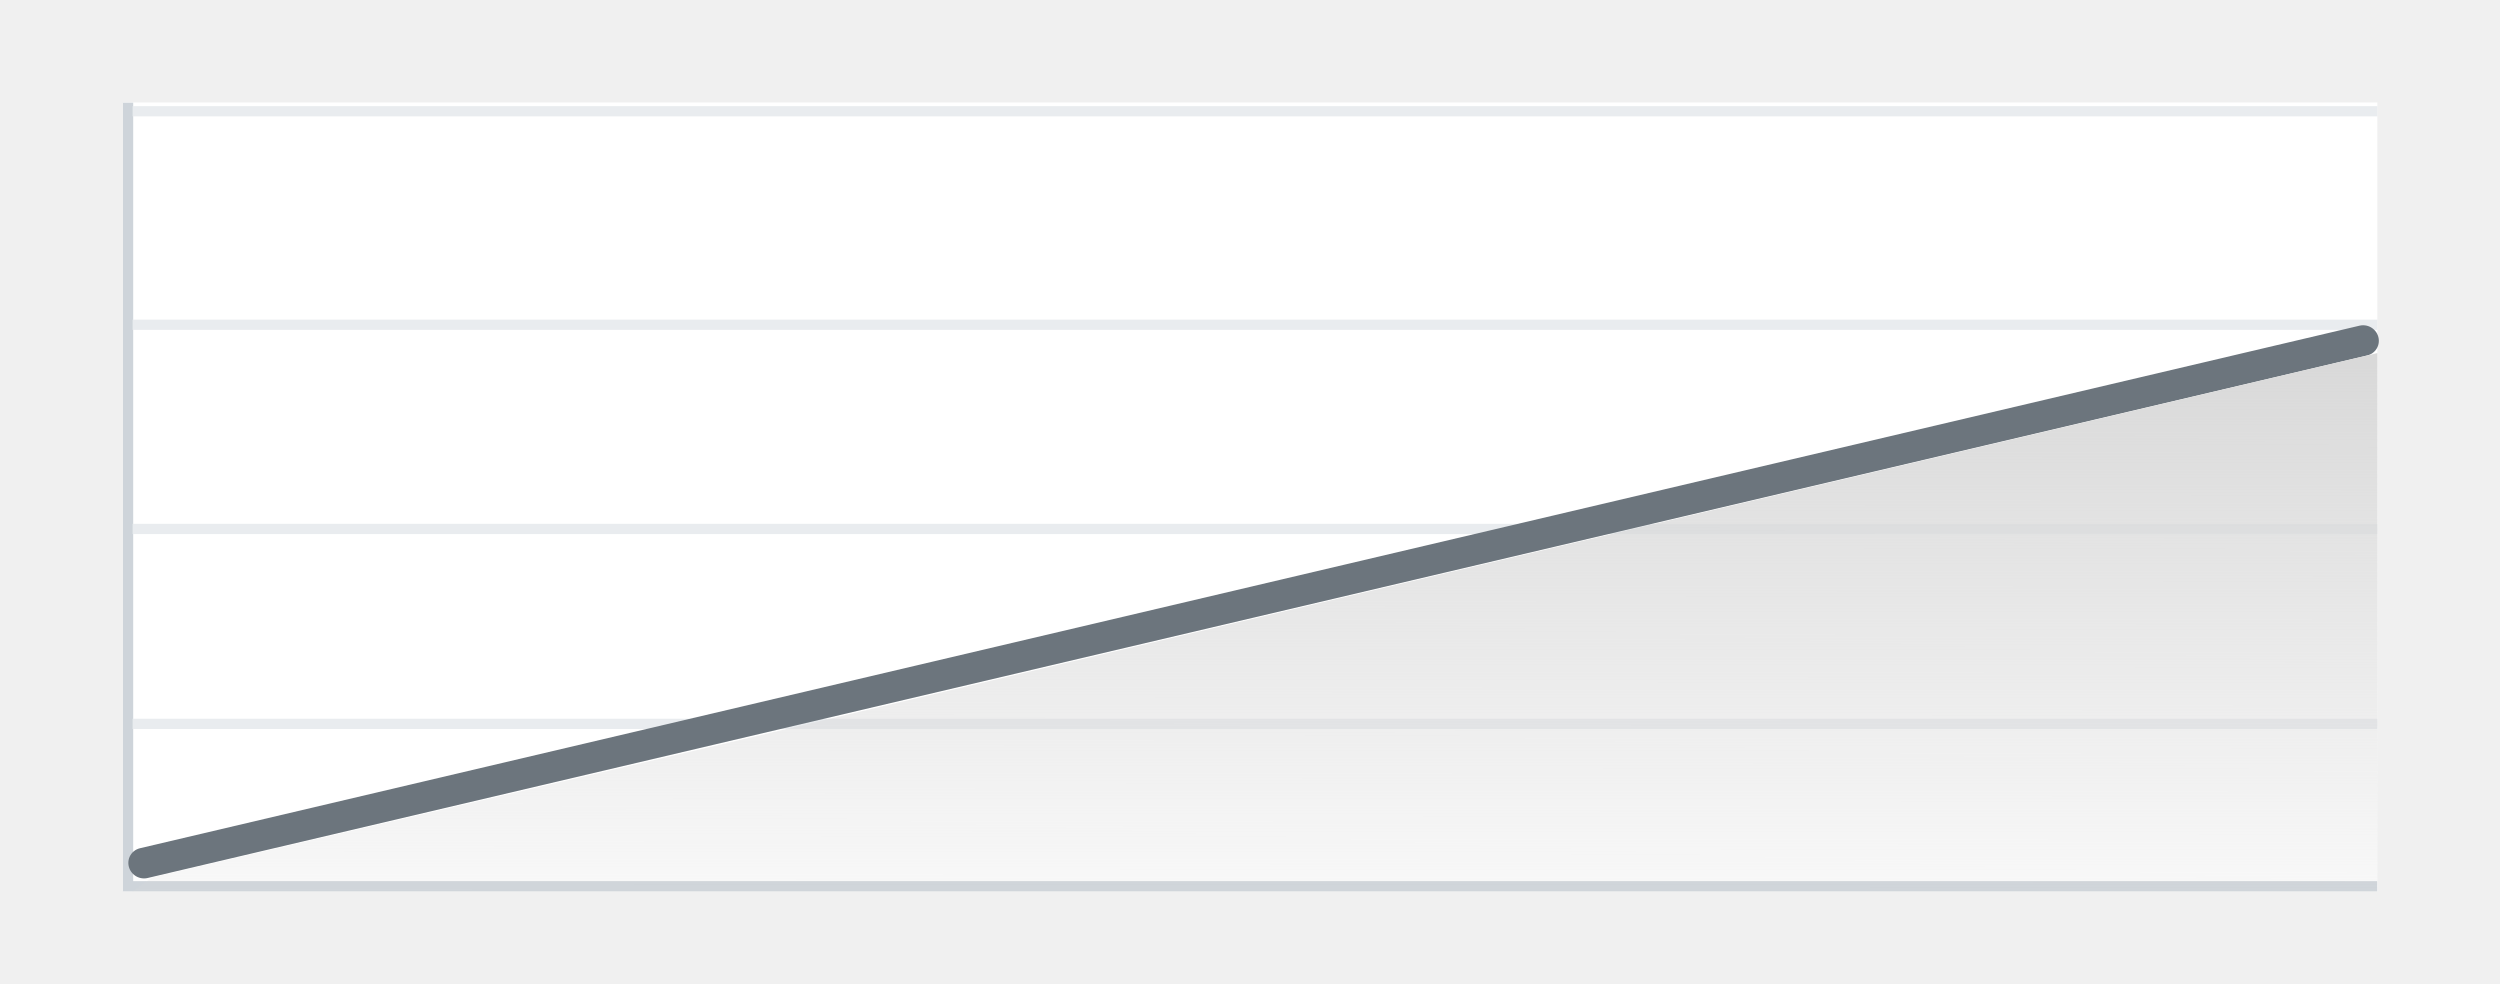
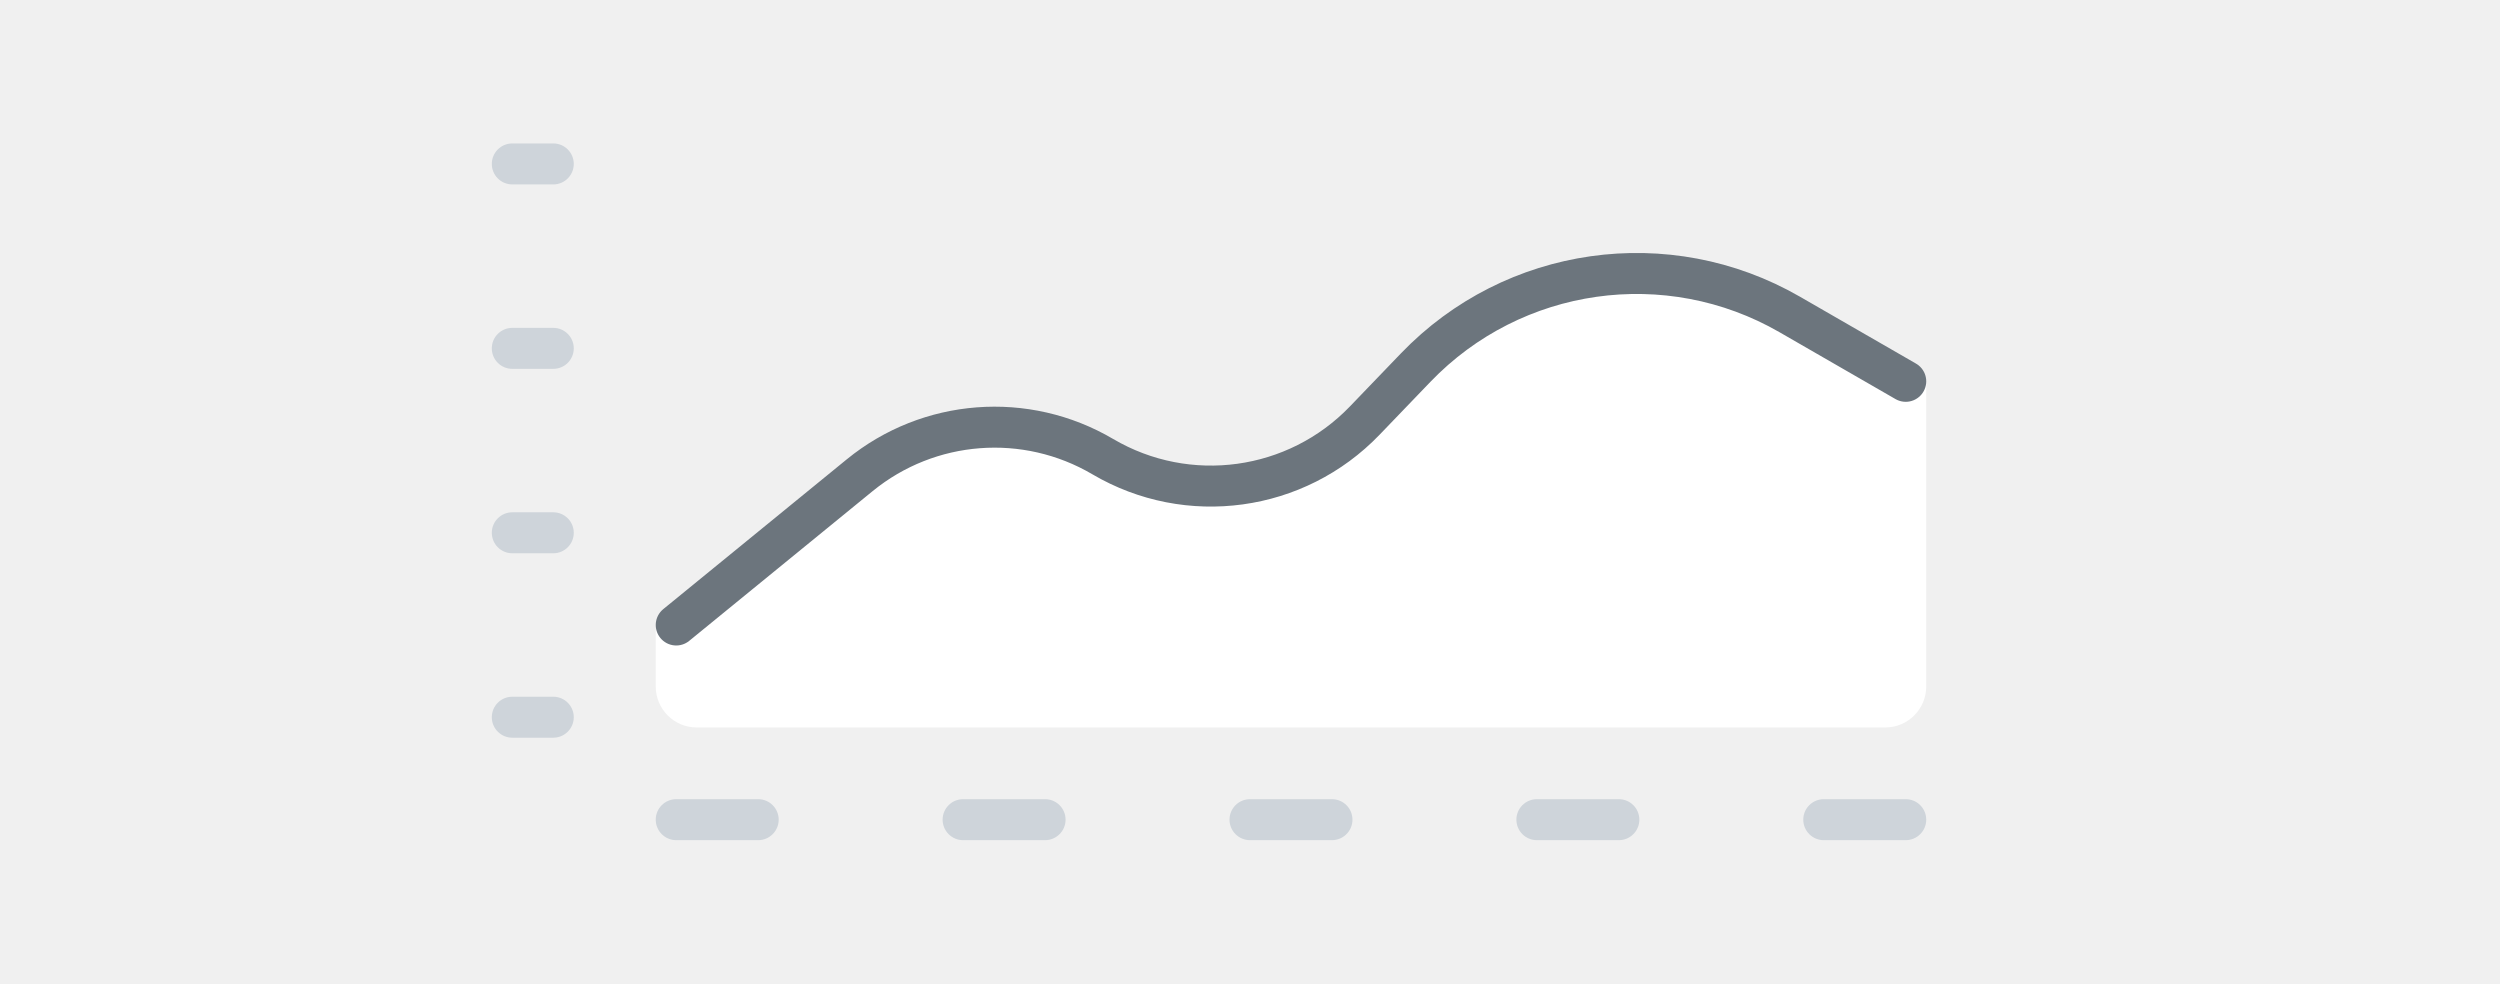
<svg xmlns="http://www.w3.org/2000/svg" width="244" height="96" viewBox="0 0 244 96" fill="none">
-   <mask id="path-1-inside-1_301_2257" fill="white">
-     <path d="M12 10H232.028V87H12V10Z" />
-   </mask>
-   <path d="M12 10H232.028V87H12V10Z" fill="white" />
-   <path d="M12 87H11V88H12V87ZM232.028 86H12V88H232.028V86ZM13 87V10H11V87H13Z" fill="#CED4DA" mask="url(#path-1-inside-1_301_2257)" />
-   <line x1="12.943" y1="10.859" x2="232.029" y2="10.859" stroke="#E9ECEF" />
-   <line x1="12.943" y1="31.696" x2="232.029" y2="31.696" stroke="#E9ECEF" />
-   <line x1="12.943" y1="51.626" x2="232.029" y2="51.626" stroke="#E9ECEF" />
-   <line x1="12.943" y1="70.649" x2="232.029" y2="70.649" stroke="#E9ECEF" />
-   <line x1="1.5" y1="-1.5" x2="224.059" y2="-1.5" transform="matrix(0.973387 -0.229167 0.247856 0.968797 12.9443 86.0381)" stroke="#6C757D" stroke-width="3" stroke-linecap="round" />
-   <path d="M232.028 34.459V87H12.944L14.833 85.641L71.02 72.506L232.028 34.459Z" fill="url(#paint0_linear_301_2257)" />
-   <defs>
-     <linearGradient id="paint0_linear_301_2257" x1="122.486" y1="35.365" x2="122.462" y2="98.323" gradientUnits="userSpaceOnUse">
-       <stop stop-color="#D9D9D9" />
-       <stop offset="1" stop-color="#D9D9D9" stop-opacity="0" />
-     </linearGradient>
-   </defs>
+   <path d="M82.469 46.677L64.115 61.316C64.043 61.374 64 61.462 64 61.555V67C64 69.209 65.791 71 68 71H184C186.209 71 188 69.209 188 67V37.549C188 37.453 187.948 37.365 187.865 37.318L176.168 30.73C163.877 23.807 148.471 25.983 138.578 36.039L133.512 41.188C126.532 48.283 115.643 49.773 107.014 44.813C99.225 40.336 89.492 41.075 82.469 46.677Z" fill="white" />
+   <path d="M66 61L83.906 46.383C90.655 40.874 100.121 40.149 107.63 44.567V44.567C115.939 49.455 126.517 48 133.198 41.05L138.173 35.875C147.702 25.962 162.762 23.823 174.675 30.689L186 37.217" stroke="#6C757D" stroke-width="4" stroke-linecap="round" />
+   <rect x="64" y="78" width="12" height="4" rx="2" fill="#CED4DA" />
+   <rect x="48" y="68" width="8" height="4" rx="2" fill="#CED4DA" />
+   <rect x="48" y="50" width="8" height="4" rx="2" fill="#CED4DA" />
+   <rect x="48" y="32" width="8" height="4" rx="2" fill="#CED4DA" />
+   <rect x="48" y="14" width="8" height="4" rx="2" fill="#CED4DA" />
+   <rect x="92" y="78" width="12" height="4" rx="2" fill="#CED4DA" />
+   <rect x="120" y="78" width="12" height="4" rx="2" fill="#CED4DA" />
+   <rect x="148" y="78" width="12" height="4" rx="2" fill="#CED4DA" />
+   <rect x="176" y="78" width="12" height="4" rx="2" fill="#CED4DA" />
</svg>
